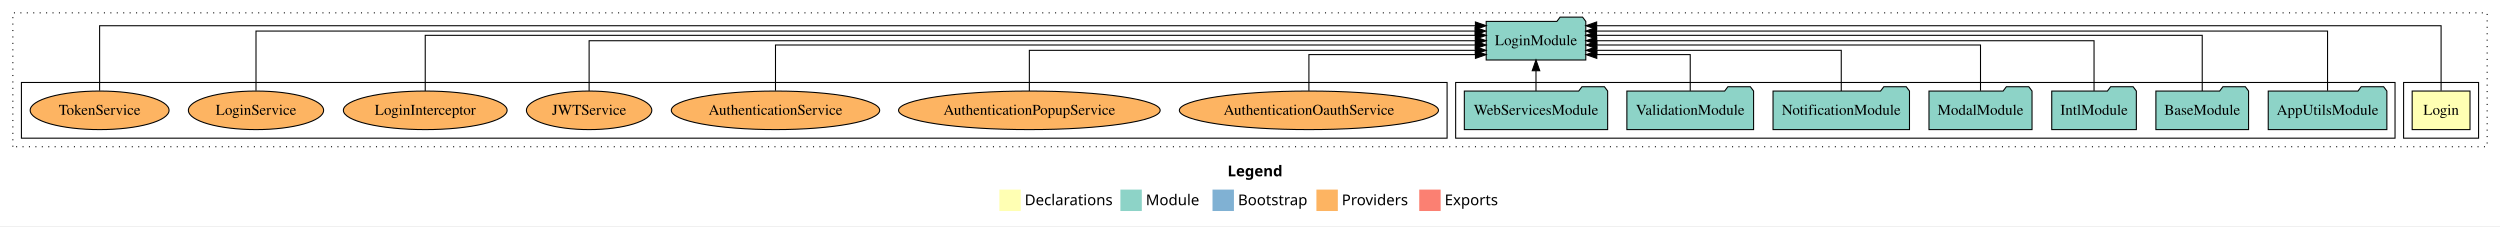
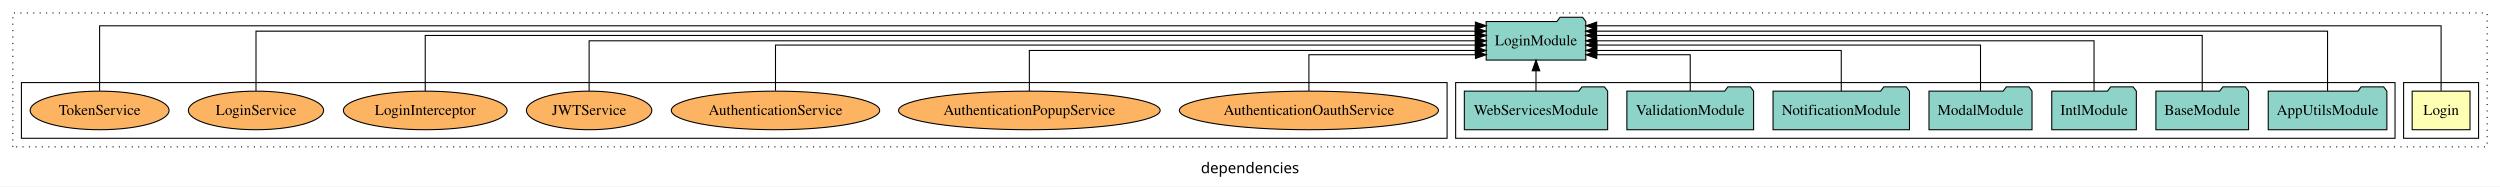
- <svg xmlns="http://www.w3.org/2000/svg" width="2334pt" height="211pt" viewBox="0.00 0.00 2334.00 211.00">
-   <g id="graph0" class="graph" transform="scale(1 1) rotate(0) translate(4 207)">
-     <polygon fill="#ffffff" stroke="transparent" points="-4,4 -4,-207 2330,-207 2330,4 -4,4" />
-     <text text-anchor="start" x="1142.009" y="-42.4" font-family="sans-serif" font-weight="bold" font-size="14.00" fill="#000000">Legend</text>
-     <polygon fill="#ffffb3" stroke="transparent" points="929,-10 929,-30 949,-30 949,-10 929,-10" />
-     <text text-anchor="start" x="952.629" y="-15.4" font-family="sans-serif" font-size="14.00" fill="#000000">  Declarations</text>
-     <polygon fill="#8dd3c7" stroke="transparent" points="1042,-10 1042,-30 1062,-30 1062,-10 1042,-10" />
-     <text text-anchor="start" x="1065.725" y="-15.4" font-family="sans-serif" font-size="14.00" fill="#000000">  Module</text>
-     <polygon fill="#80b1d3" stroke="transparent" points="1128,-10 1128,-30 1148,-30 1148,-10 1128,-10" />
-     <text text-anchor="start" x="1151.781" y="-15.4" font-family="sans-serif" font-size="14.00" fill="#000000">  Bootstrap</text>
-     <polygon fill="#fdb462" stroke="transparent" points="1225,-10 1225,-30 1245,-30 1245,-10 1225,-10" />
-     <text text-anchor="start" x="1248.673" y="-15.4" font-family="sans-serif" font-size="14.00" fill="#000000">  Providers</text>
-     <polygon fill="#fb8072" stroke="transparent" points="1321,-10 1321,-30 1341,-30 1341,-10 1321,-10" />
-     <text text-anchor="start" x="1344.726" y="-15.4" font-family="sans-serif" font-size="14.00" fill="#000000">  Exports</text>
+ <svg xmlns="http://www.w3.org/2000/svg" width="2334pt" height="174pt" viewBox="0.00 0.00 2334.00 173.80">
+   <g id="graph0" class="graph" transform="scale(1 1) rotate(0) translate(4 169.8)">
+     <polygon fill="white" stroke="transparent" points="-4,4 -4,-169.8 2330,-169.8 2330,4 -4,4" />
+     <text text-anchor="middle" x="1163" y="-8.2" font-family="sans-serif" font-size="14.00">dependencies</text>
    <g id="clust1" class="cluster">
-       <polygon fill="none" stroke="#000000" stroke-dasharray="1,5" points="8,-70 8,-195 2318,-195 2318,-70 8,-70" />
+       <polygon fill="none" stroke="black" stroke-dasharray="1,5" points="8,-32.8 8,-157.8 2318,-157.8 2318,-32.8 8,-32.8" />
    </g>
    <g id="clust2" class="cluster">
-       <polygon fill="none" stroke="#000000" points="2240,-78 2240,-130 2310,-130 2310,-78 2240,-78" />
+       <polygon fill="none" stroke="black" points="2240,-40.8 2240,-92.8 2310,-92.8 2310,-40.8 2240,-40.8" />
    </g>
    <g id="clust4" class="cluster">
-       <polygon fill="none" stroke="#000000" points="1355,-78 1355,-130 2232,-130 2232,-78 1355,-78" />
+       <polygon fill="none" stroke="black" points="1355,-40.8 1355,-92.8 2232,-92.8 2232,-40.8 1355,-40.8" />
    </g>
    <g id="clust7" class="cluster">
-       <polygon fill="none" stroke="#000000" points="16,-78 16,-130 1347,-130 1347,-78 16,-78" />
+       <polygon fill="none" stroke="black" points="16,-40.8 16,-92.8 1347,-92.8 1347,-40.8 16,-40.8" />
    </g>
    <g id="node1" class="node">
-       <polygon fill="#ffffb3" stroke="#000000" points="2302,-122 2248,-122 2248,-86 2302,-86 2302,-122" />
-       <text text-anchor="middle" x="2275" y="-99.8" font-family="Times,serif" font-size="14.00" fill="#000000">Login</text>
+       <polygon fill="#ffffb3" stroke="black" points="2302,-84.8 2248,-84.8 2248,-48.8 2302,-48.8 2302,-84.8" />
+       <text text-anchor="middle" x="2275" y="-62.6" font-family="Times,serif" font-size="14.00">Login</text>
    </g>
    <g id="node2" class="node">
-       <polygon fill="#8dd3c7" stroke="#000000" points="1476.493,-187 1473.493,-191 1452.493,-191 1449.493,-187 1383.507,-187 1383.507,-151 1476.493,-151 1476.493,-187" />
-       <text text-anchor="middle" x="1430" y="-164.8" font-family="Times,serif" font-size="14.00" fill="#000000">LoginModule</text>
+       <polygon fill="#8dd3c7" stroke="black" points="1476.49,-149.8 1473.49,-153.8 1452.49,-153.8 1449.49,-149.8 1383.51,-149.8 1383.51,-113.8 1476.49,-113.8 1476.49,-149.8" />
+       <text text-anchor="middle" x="1430" y="-127.6" font-family="Times,serif" font-size="14.00">LoginModule</text>
    </g>
    <g id="edge1" class="edge">
-       <path fill="none" stroke="#000000" d="M2275,-122.323C2275,-145.66 2275,-183 2275,-183 2275,-183 1486.634,-183 1486.634,-183" />
-       <polygon fill="#000000" stroke="#000000" points="1486.634,-179.5 1476.634,-183 1486.634,-186.5 1486.634,-179.5" />
+       <path fill="none" stroke="black" d="M2275,-85.12C2275,-108.46 2275,-145.8 2275,-145.8 2275,-145.8 1486.63,-145.8 1486.63,-145.8" />
+       <polygon fill="black" stroke="black" points="1486.63,-142.3 1476.63,-145.8 1486.63,-149.3 1486.63,-142.3" />
    </g>
    <g id="node3" class="node">
-       <polygon fill="#8dd3c7" stroke="#000000" points="2224.38,-122 2221.38,-126 2200.38,-126 2197.38,-122 2113.62,-122 2113.62,-86 2224.38,-86 2224.38,-122" />
-       <text text-anchor="middle" x="2169" y="-99.8" font-family="Times,serif" font-size="14.00" fill="#000000">AppUtilsModule</text>
+       <polygon fill="#8dd3c7" stroke="black" points="2224.38,-84.8 2221.38,-88.8 2200.38,-88.8 2197.38,-84.8 2113.62,-84.8 2113.62,-48.8 2224.38,-48.8 2224.38,-84.8" />
+       <text text-anchor="middle" x="2169" y="-62.6" font-family="Times,serif" font-size="14.00">AppUtilsModule</text>
    </g>
    <g id="edge2" class="edge">
-       <path fill="none" stroke="#000000" d="M2169,-122.292C2169,-144.206 2169,-178 2169,-178 2169,-178 1486.508,-178 1486.508,-178" />
-       <polygon fill="#000000" stroke="#000000" points="1486.508,-174.5 1476.508,-178 1486.508,-181.5 1486.508,-174.5" />
+       <path fill="none" stroke="black" d="M2169,-85.09C2169,-107.01 2169,-140.8 2169,-140.8 2169,-140.8 1486.51,-140.8 1486.51,-140.8" />
+       <polygon fill="black" stroke="black" points="1486.51,-137.3 1476.51,-140.8 1486.51,-144.3 1486.51,-137.3" />
    </g>
    <g id="node4" class="node">
-       <polygon fill="#8dd3c7" stroke="#000000" points="2095.26,-122 2092.26,-126 2071.26,-126 2068.26,-122 2008.739,-122 2008.739,-86 2095.26,-86 2095.26,-122" />
-       <text text-anchor="middle" x="2052" y="-99.8" font-family="Times,serif" font-size="14.00" fill="#000000">BaseModule</text>
+       <polygon fill="#8dd3c7" stroke="black" points="2095.26,-84.8 2092.26,-88.8 2071.26,-88.8 2068.26,-84.8 2008.74,-84.8 2008.74,-48.8 2095.26,-48.8 2095.26,-84.8" />
+       <text text-anchor="middle" x="2052" y="-62.6" font-family="Times,serif" font-size="14.00">BaseModule</text>
    </g>
    <g id="edge3" class="edge">
-       <path fill="none" stroke="#000000" d="M2052,-122.027C2052,-142.767 2052,-174 2052,-174 2052,-174 1486.497,-174 1486.497,-174" />
-       <polygon fill="#000000" stroke="#000000" points="1486.497,-170.5 1476.497,-174 1486.497,-177.5 1486.497,-170.5" />
+       <path fill="none" stroke="black" d="M2052,-84.83C2052,-105.57 2052,-136.8 2052,-136.8 2052,-136.8 1486.5,-136.8 1486.5,-136.8" />
+       <polygon fill="black" stroke="black" points="1486.5,-133.3 1476.5,-136.8 1486.5,-140.3 1486.5,-133.3" />
    </g>
    <g id="node5" class="node">
-       <polygon fill="#8dd3c7" stroke="#000000" points="1990.492,-122 1987.492,-126 1966.492,-126 1963.492,-122 1911.508,-122 1911.508,-86 1990.492,-86 1990.492,-122" />
-       <text text-anchor="middle" x="1951" y="-99.8" font-family="Times,serif" font-size="14.00" fill="#000000">IntlModule</text>
+       <polygon fill="#8dd3c7" stroke="black" points="1990.49,-84.8 1987.49,-88.8 1966.49,-88.8 1963.49,-84.8 1911.51,-84.8 1911.51,-48.8 1990.49,-48.8 1990.49,-84.8" />
+       <text text-anchor="middle" x="1951" y="-62.6" font-family="Times,serif" font-size="14.00">IntlModule</text>
    </g>
    <g id="edge4" class="edge">
-       <path fill="none" stroke="#000000" d="M1951,-122.106C1951,-141.339 1951,-169 1951,-169 1951,-169 1486.694,-169 1486.694,-169" />
-       <polygon fill="#000000" stroke="#000000" points="1486.694,-165.5 1476.694,-169 1486.694,-172.5 1486.694,-165.5" />
+       <path fill="none" stroke="black" d="M1951,-84.91C1951,-104.14 1951,-131.8 1951,-131.8 1951,-131.8 1486.69,-131.8 1486.69,-131.8" />
+       <polygon fill="black" stroke="black" points="1486.69,-128.3 1476.69,-131.8 1486.69,-135.3 1486.69,-128.3" />
    </g>
    <g id="node6" class="node">
-       <polygon fill="#8dd3c7" stroke="#000000" points="1893.1,-122 1890.1,-126 1869.1,-126 1866.1,-122 1796.9,-122 1796.9,-86 1893.1,-86 1893.1,-122" />
-       <text text-anchor="middle" x="1845" y="-99.8" font-family="Times,serif" font-size="14.00" fill="#000000">ModalModule</text>
+       <polygon fill="#8dd3c7" stroke="black" points="1893.1,-84.8 1890.1,-88.8 1869.1,-88.8 1866.1,-84.8 1796.9,-84.8 1796.9,-48.8 1893.1,-48.8 1893.1,-84.8" />
+       <text text-anchor="middle" x="1845" y="-62.6" font-family="Times,serif" font-size="14.00">ModalModule</text>
    </g>
    <g id="edge5" class="edge">
-       <path fill="none" stroke="#000000" d="M1845,-122.302C1845,-140.27 1845,-165 1845,-165 1845,-165 1486.799,-165 1486.799,-165" />
-       <polygon fill="#000000" stroke="#000000" points="1486.799,-161.5 1476.799,-165 1486.799,-168.5 1486.799,-161.5" />
+       <path fill="none" stroke="black" d="M1845,-85.1C1845,-103.07 1845,-127.8 1845,-127.8 1845,-127.8 1486.8,-127.8 1486.8,-127.8" />
+       <polygon fill="black" stroke="black" points="1486.8,-124.3 1476.8,-127.8 1486.8,-131.3 1486.8,-124.3" />
    </g>
    <g id="node7" class="node">
-       <polygon fill="#8dd3c7" stroke="#000000" points="1778.699,-122 1775.699,-126 1754.699,-126 1751.699,-122 1651.301,-122 1651.301,-86 1778.699,-86 1778.699,-122" />
-       <text text-anchor="middle" x="1715" y="-99.8" font-family="Times,serif" font-size="14.00" fill="#000000">NotificationModule</text>
+       <polygon fill="#8dd3c7" stroke="black" points="1778.7,-84.8 1775.7,-88.8 1754.7,-88.8 1751.7,-84.8 1651.3,-84.8 1651.3,-48.8 1778.7,-48.8 1778.7,-84.8" />
+       <text text-anchor="middle" x="1715" y="-62.6" font-family="Times,serif" font-size="14.00">NotificationModule</text>
    </g>
    <g id="edge6" class="edge">
-       <path fill="none" stroke="#000000" d="M1715,-122.027C1715,-138.398 1715,-160 1715,-160 1715,-160 1486.743,-160 1486.743,-160" />
-       <polygon fill="#000000" stroke="#000000" points="1486.743,-156.5 1476.743,-160 1486.743,-163.5 1486.743,-156.5" />
+       <path fill="none" stroke="black" d="M1715,-84.83C1715,-101.2 1715,-122.8 1715,-122.8 1715,-122.8 1486.74,-122.8 1486.74,-122.8" />
+       <polygon fill="black" stroke="black" points="1486.74,-119.3 1476.74,-122.8 1486.74,-126.3 1486.74,-119.3" />
    </g>
    <g id="node8" class="node">
-       <polygon fill="#8dd3c7" stroke="#000000" points="1633.149,-122 1630.149,-126 1609.149,-126 1606.149,-122 1514.851,-122 1514.851,-86 1633.149,-86 1633.149,-122" />
-       <text text-anchor="middle" x="1574" y="-99.8" font-family="Times,serif" font-size="14.00" fill="#000000">ValidationModule</text>
+       <polygon fill="#8dd3c7" stroke="black" points="1633.15,-84.8 1630.15,-88.8 1609.15,-88.8 1606.15,-84.8 1514.85,-84.8 1514.85,-48.8 1633.15,-48.8 1633.15,-84.8" />
+       <text text-anchor="middle" x="1574" y="-62.6" font-family="Times,serif" font-size="14.00">ValidationModule</text>
    </g>
    <g id="edge7" class="edge">
-       <path fill="none" stroke="#000000" d="M1574,-122.187C1574,-137.182 1574,-156 1574,-156 1574,-156 1486.753,-156 1486.753,-156" />
-       <polygon fill="#000000" stroke="#000000" points="1486.753,-152.5 1476.753,-156 1486.753,-159.5 1486.753,-152.5" />
+       <path fill="none" stroke="black" d="M1574,-84.99C1574,-99.98 1574,-118.8 1574,-118.8 1574,-118.8 1486.75,-118.8 1486.75,-118.8" />
+       <polygon fill="black" stroke="black" points="1486.75,-115.3 1476.75,-118.8 1486.75,-122.3 1486.75,-115.3" />
    </g>
    <g id="node9" class="node">
-       <polygon fill="#8dd3c7" stroke="#000000" points="1496.902,-122 1493.902,-126 1472.902,-126 1469.902,-122 1363.098,-122 1363.098,-86 1496.902,-86 1496.902,-122" />
-       <text text-anchor="middle" x="1430" y="-99.8" font-family="Times,serif" font-size="14.00" fill="#000000">WebServicesModule</text>
+       <polygon fill="#8dd3c7" stroke="black" points="1496.9,-84.8 1493.9,-88.8 1472.9,-88.8 1469.9,-84.8 1363.1,-84.8 1363.1,-48.8 1496.9,-48.8 1496.9,-84.8" />
+       <text text-anchor="middle" x="1430" y="-62.6" font-family="Times,serif" font-size="14.00">WebServicesModule</text>
    </g>
    <g id="edge8" class="edge">
-       <path fill="none" stroke="#000000" d="M1430,-122.106C1430,-122.106 1430,-140.991 1430,-140.991" />
-       <polygon fill="#000000" stroke="#000000" points="1426.5,-140.991 1430,-150.991 1433.5,-140.991 1426.5,-140.991" />
+       <path fill="none" stroke="black" d="M1430,-84.91C1430,-84.91 1430,-103.79 1430,-103.79" />
+       <polygon fill="black" stroke="black" points="1426.5,-103.79 1430,-113.79 1433.5,-103.79 1426.5,-103.79" />
    </g>
    <g id="node10" class="node">
-       <ellipse fill="#fdb462" stroke="#000000" cx="1218" cy="-104" rx="120.966" ry="18" />
-       <text text-anchor="middle" x="1218" y="-99.8" font-family="Times,serif" font-size="14.00" fill="#000000">AuthenticationOauthService</text>
+       <ellipse fill="#fdb462" stroke="black" cx="1218" cy="-66.8" rx="120.97" ry="18" />
+       <text text-anchor="middle" x="1218" y="-62.6" font-family="Times,serif" font-size="14.00">AuthenticationOauthService</text>
    </g>
    <g id="edge9" class="edge">
-       <path fill="none" stroke="#000000" d="M1218,-122.187C1218,-137.182 1218,-156 1218,-156 1218,-156 1373.476,-156 1373.476,-156" />
-       <polygon fill="#000000" stroke="#000000" points="1373.476,-159.5 1383.476,-156 1373.476,-152.5 1373.476,-159.5" />
+       <path fill="none" stroke="black" d="M1218,-84.99C1218,-99.98 1218,-118.8 1218,-118.8 1218,-118.8 1373.48,-118.8 1373.48,-118.8" />
+       <polygon fill="black" stroke="black" points="1373.48,-122.3 1383.48,-118.8 1373.48,-115.3 1373.48,-122.3" />
    </g>
    <g id="node11" class="node">
-       <ellipse fill="#fdb462" stroke="#000000" cx="957" cy="-104" rx="122.133" ry="18" />
-       <text text-anchor="middle" x="957" y="-99.8" font-family="Times,serif" font-size="14.00" fill="#000000">AuthenticationPopupService</text>
+       <ellipse fill="#fdb462" stroke="black" cx="957" cy="-66.8" rx="122.13" ry="18" />
+       <text text-anchor="middle" x="957" y="-62.6" font-family="Times,serif" font-size="14.00">AuthenticationPopupService</text>
    </g>
    <g id="edge10" class="edge">
-       <path fill="none" stroke="#000000" d="M957,-122.027C957,-138.398 957,-160 957,-160 957,-160 1373.352,-160 1373.352,-160" />
-       <polygon fill="#000000" stroke="#000000" points="1373.352,-163.5 1383.352,-160 1373.352,-156.5 1373.352,-163.5" />
+       <path fill="none" stroke="black" d="M957,-84.83C957,-101.2 957,-122.8 957,-122.8 957,-122.8 1373.35,-122.8 1373.35,-122.8" />
+       <polygon fill="black" stroke="black" points="1373.35,-126.3 1383.35,-122.8 1373.35,-119.3 1373.35,-126.3" />
    </g>
    <g id="node12" class="node">
-       <ellipse fill="#fdb462" stroke="#000000" cx="720" cy="-104" rx="97.268" ry="18" />
-       <text text-anchor="middle" x="720" y="-99.8" font-family="Times,serif" font-size="14.00" fill="#000000">AuthenticationService</text>
+       <ellipse fill="#fdb462" stroke="black" cx="720" cy="-66.8" rx="97.27" ry="18" />
+       <text text-anchor="middle" x="720" y="-62.6" font-family="Times,serif" font-size="14.00">AuthenticationService</text>
    </g>
    <g id="edge11" class="edge">
-       <path fill="none" stroke="#000000" d="M720,-122.302C720,-140.27 720,-165 720,-165 720,-165 1373.415,-165 1373.415,-165" />
-       <polygon fill="#000000" stroke="#000000" points="1373.415,-168.5 1383.415,-165 1373.415,-161.5 1373.415,-168.5" />
+       <path fill="none" stroke="black" d="M720,-85.1C720,-103.07 720,-127.8 720,-127.8 720,-127.8 1373.41,-127.8 1373.41,-127.8" />
+       <polygon fill="black" stroke="black" points="1373.41,-131.3 1383.41,-127.8 1373.41,-124.3 1373.41,-131.3" />
    </g>
    <g id="node13" class="node">
-       <ellipse fill="#fdb462" stroke="#000000" cx="546" cy="-104" rx="58.525" ry="18" />
-       <text text-anchor="middle" x="546" y="-99.8" font-family="Times,serif" font-size="14.00" fill="#000000">JWTService</text>
+       <ellipse fill="#fdb462" stroke="black" cx="546" cy="-66.8" rx="58.53" ry="18" />
+       <text text-anchor="middle" x="546" y="-62.6" font-family="Times,serif" font-size="14.00">JWTService</text>
    </g>
    <g id="edge12" class="edge">
-       <path fill="none" stroke="#000000" d="M546,-122.106C546,-141.339 546,-169 546,-169 546,-169 1373.407,-169 1373.407,-169" />
-       <polygon fill="#000000" stroke="#000000" points="1373.407,-172.5 1383.407,-169 1373.407,-165.5 1373.407,-172.5" />
+       <path fill="none" stroke="black" d="M546,-84.91C546,-104.14 546,-131.8 546,-131.8 546,-131.8 1373.41,-131.8 1373.41,-131.8" />
+       <polygon fill="black" stroke="black" points="1373.41,-135.3 1383.41,-131.8 1373.41,-128.3 1373.41,-135.3" />
    </g>
    <g id="node14" class="node">
-       <ellipse fill="#fdb462" stroke="#000000" cx="393" cy="-104" rx="76.425" ry="18" />
-       <text text-anchor="middle" x="393" y="-99.8" font-family="Times,serif" font-size="14.00" fill="#000000">LoginInterceptor</text>
+       <ellipse fill="#fdb462" stroke="black" cx="393" cy="-66.8" rx="76.42" ry="18" />
+       <text text-anchor="middle" x="393" y="-62.6" font-family="Times,serif" font-size="14.00">LoginInterceptor</text>
    </g>
    <g id="edge13" class="edge">
-       <path fill="none" stroke="#000000" d="M393,-122.027C393,-142.767 393,-174 393,-174 393,-174 1373.428,-174 1373.428,-174" />
-       <polygon fill="#000000" stroke="#000000" points="1373.428,-177.5 1383.428,-174 1373.428,-170.5 1373.428,-177.5" />
+       <path fill="none" stroke="black" d="M393,-84.83C393,-105.57 393,-136.8 393,-136.8 393,-136.8 1373.43,-136.8 1373.43,-136.8" />
+       <polygon fill="black" stroke="black" points="1373.43,-140.3 1383.43,-136.8 1373.43,-133.3 1373.43,-140.3" />
    </g>
    <g id="node15" class="node">
-       <ellipse fill="#fdb462" stroke="#000000" cx="235" cy="-104" rx="63.121" ry="18" />
-       <text text-anchor="middle" x="235" y="-99.8" font-family="Times,serif" font-size="14.00" fill="#000000">LoginService</text>
+       <ellipse fill="#fdb462" stroke="black" cx="235" cy="-66.8" rx="63.12" ry="18" />
+       <text text-anchor="middle" x="235" y="-62.6" font-family="Times,serif" font-size="14.00">LoginService</text>
    </g>
    <g id="edge14" class="edge">
-       <path fill="none" stroke="#000000" d="M235,-122.292C235,-144.206 235,-178 235,-178 235,-178 1373.155,-178 1373.155,-178" />
-       <polygon fill="#000000" stroke="#000000" points="1373.155,-181.5 1383.155,-178 1373.155,-174.5 1373.155,-181.5" />
+       <path fill="none" stroke="black" d="M235,-85.09C235,-107.01 235,-140.8 235,-140.8 235,-140.8 1373.15,-140.8 1373.15,-140.8" />
+       <polygon fill="black" stroke="black" points="1373.15,-144.3 1383.15,-140.8 1373.15,-137.3 1373.15,-144.3" />
    </g>
    <g id="node16" class="node">
-       <ellipse fill="#fdb462" stroke="#000000" cx="89" cy="-104" rx="64.827" ry="18" />
-       <text text-anchor="middle" x="89" y="-99.8" font-family="Times,serif" font-size="14.00" fill="#000000">TokenService</text>
+       <ellipse fill="#fdb462" stroke="black" cx="89" cy="-66.8" rx="64.83" ry="18" />
+       <text text-anchor="middle" x="89" y="-62.6" font-family="Times,serif" font-size="14.00">TokenService</text>
    </g>
    <g id="edge15" class="edge">
-       <path fill="none" stroke="#000000" d="M89,-122.323C89,-145.66 89,-183 89,-183 89,-183 1373.45,-183 1373.45,-183" />
-       <polygon fill="#000000" stroke="#000000" points="1373.45,-186.5 1383.45,-183 1373.45,-179.5 1373.45,-186.5" />
+       <path fill="none" stroke="black" d="M89,-85.12C89,-108.46 89,-145.8 89,-145.8 89,-145.8 1373.45,-145.8 1373.45,-145.8" />
+       <polygon fill="black" stroke="black" points="1373.45,-149.3 1383.45,-145.8 1373.45,-142.3 1373.45,-149.3" />
    </g>
  </g>
</svg>
